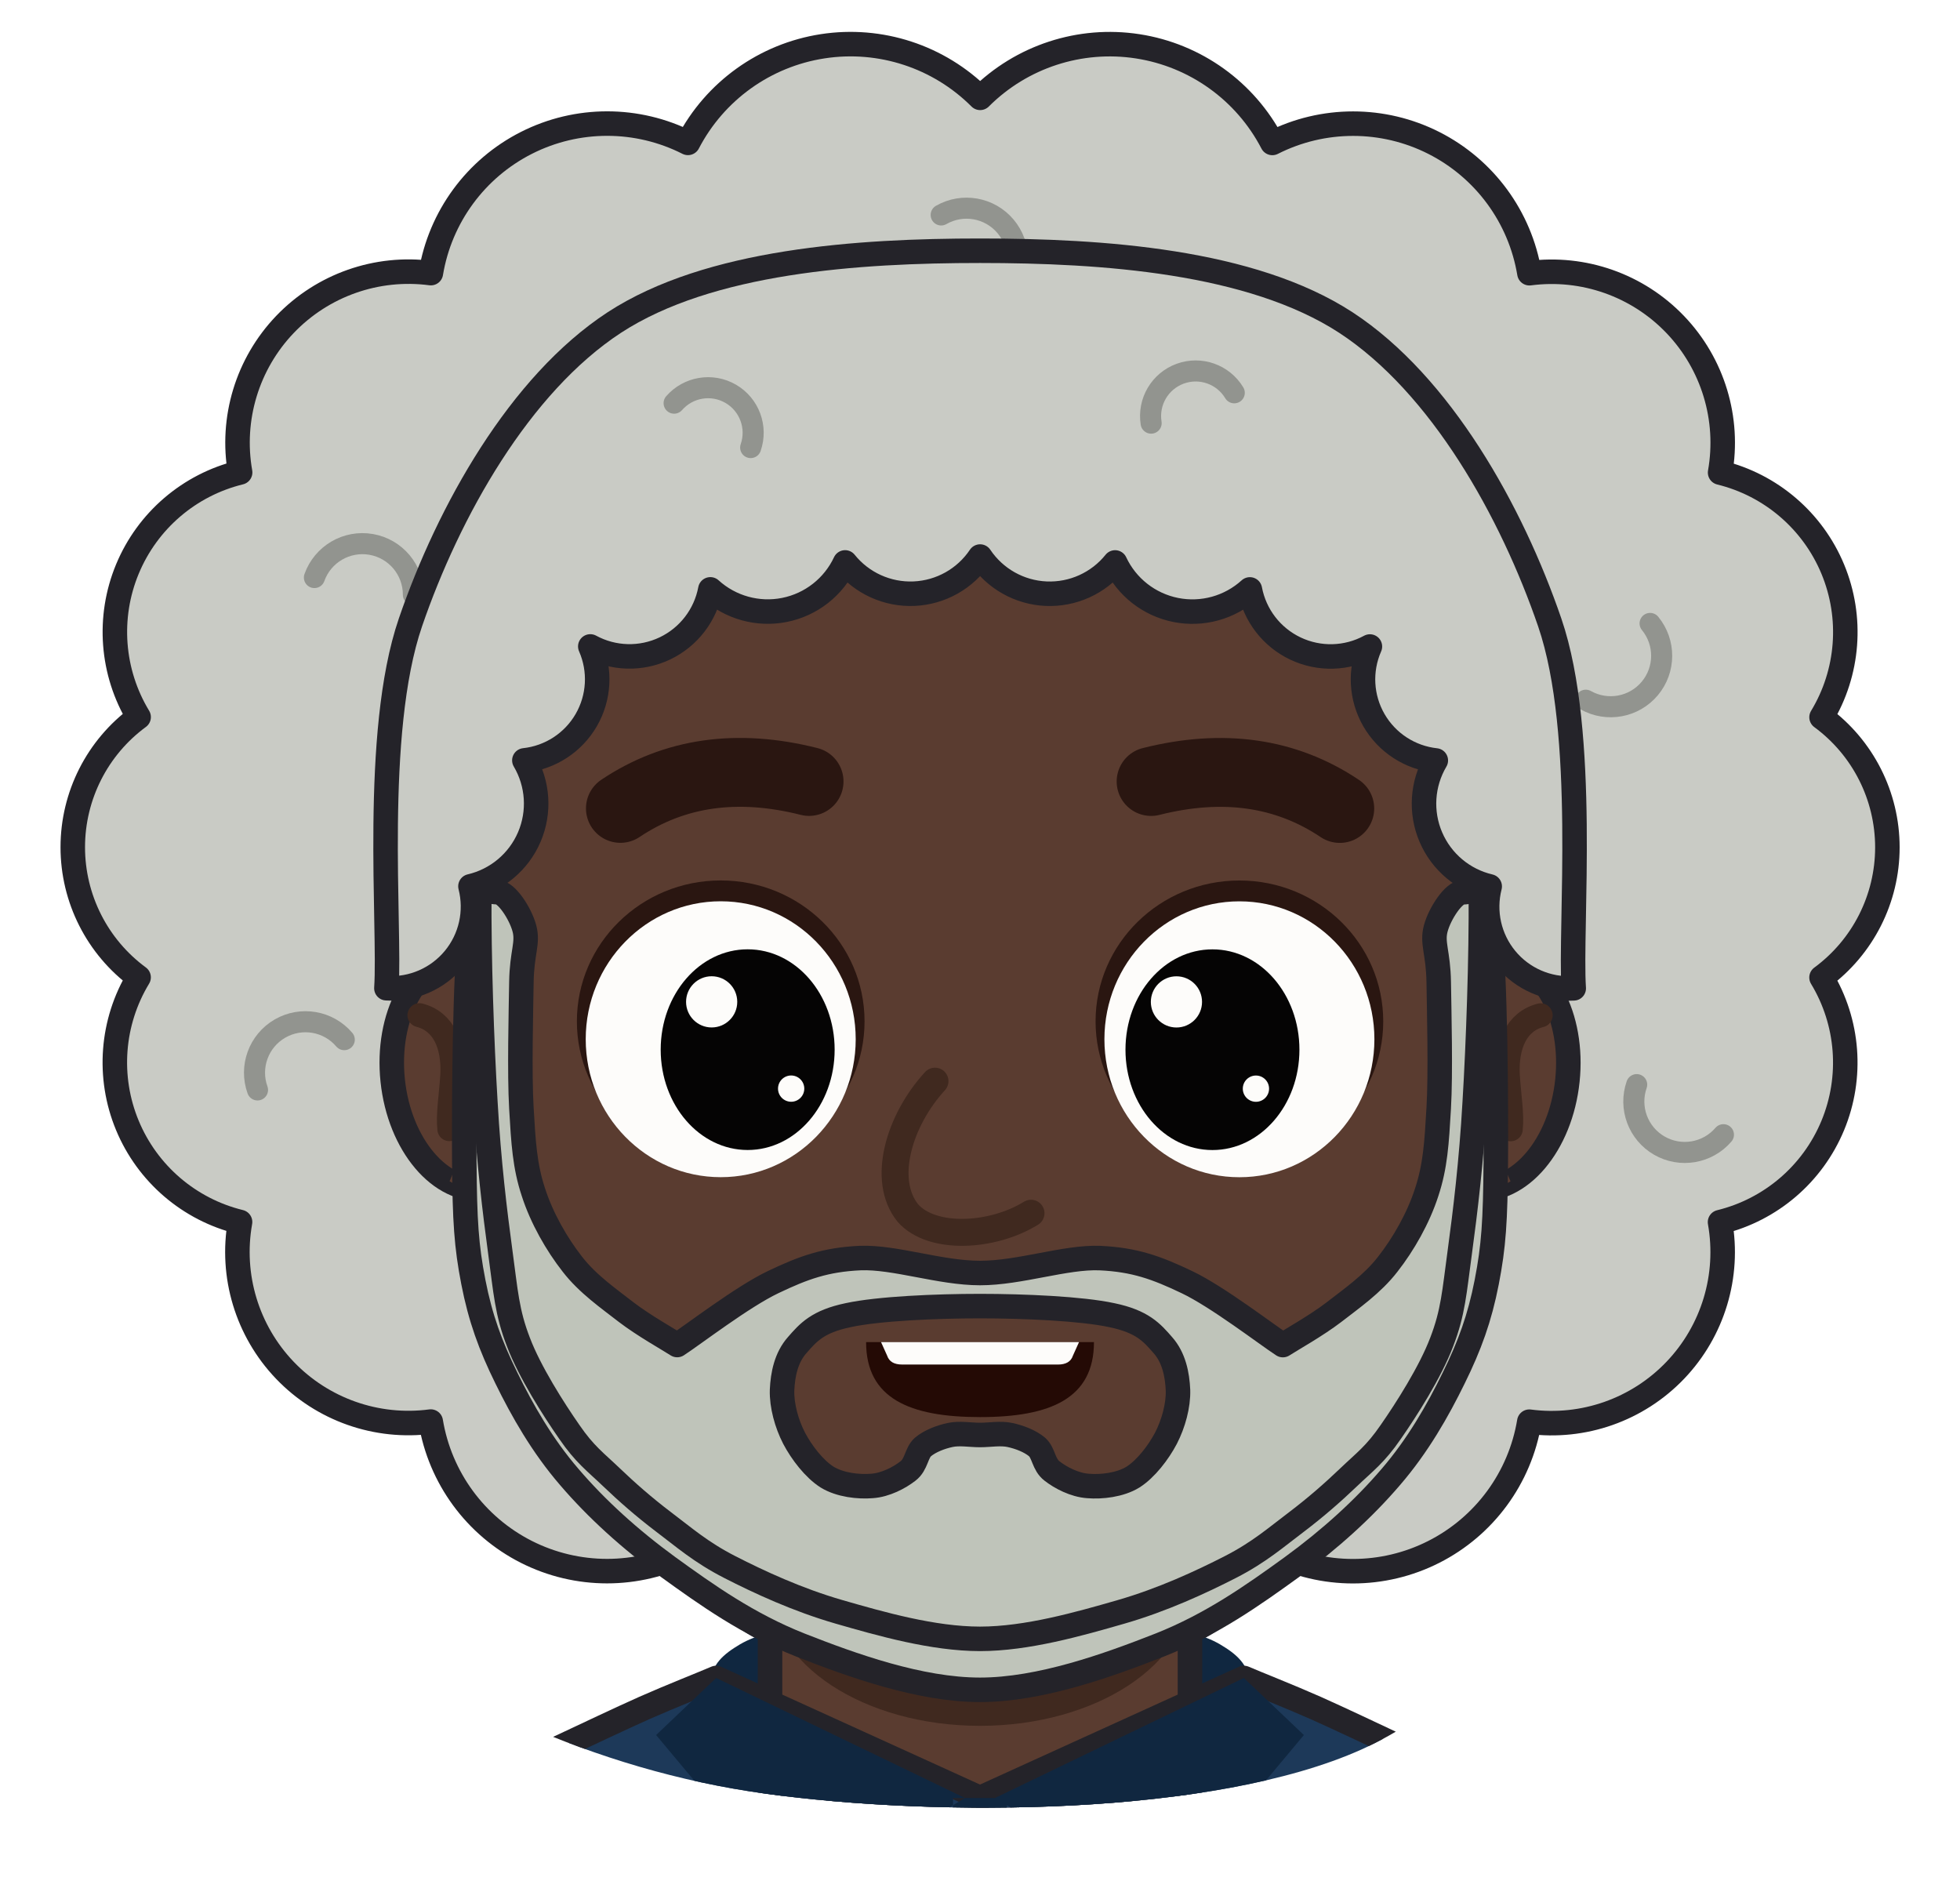
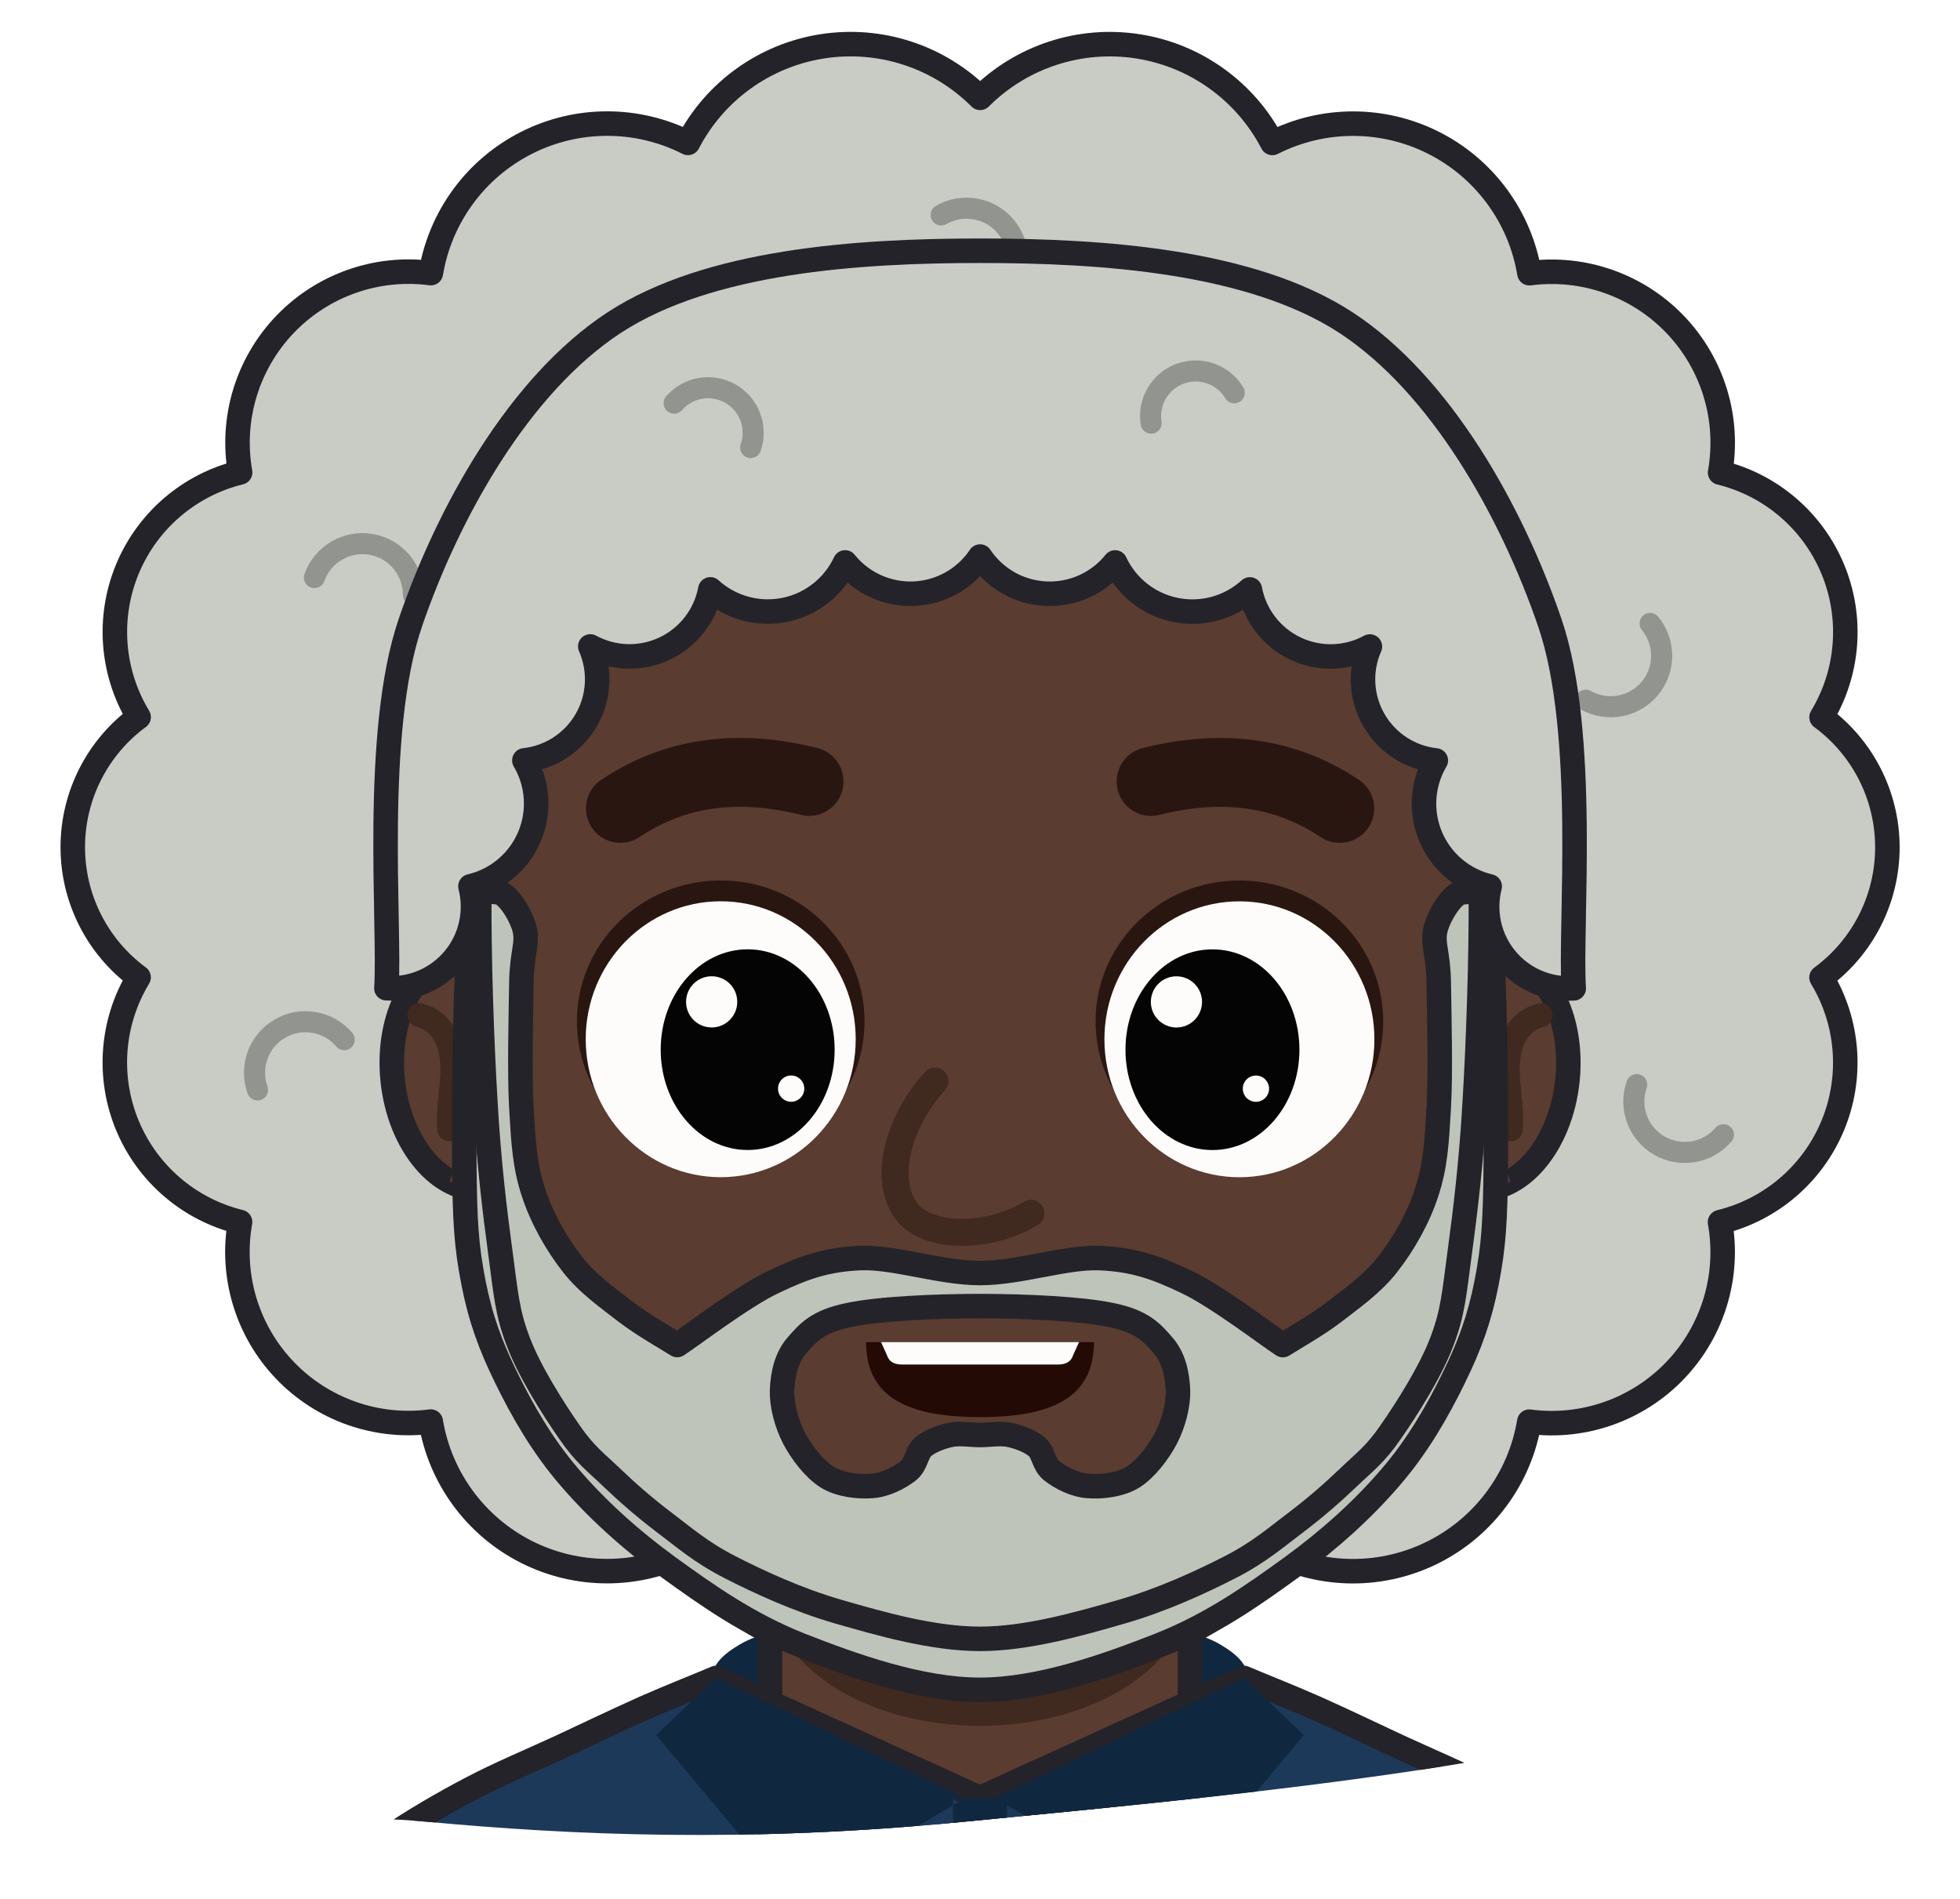
<svg xmlns="http://www.w3.org/2000/svg" viewBox="0 0 320 310" width="320" height="310">
  <defs>
    <clipPath id="cd9b">
      <rect x="-4000" y="-4000" width="9000" height="9000" />
    </clipPath>
    <clipPath id="cd9cr">
-       <path d="M851.24 543.04C859.33 600.19 829.32 668.04 799.05 724.66C768.52 781.03 734.33 852.79 668.57 882.54C603.08 912.03 481.47 912.55 405.27 902.11C328.82 891.67 260.45 858.01 210.60 819.39C160.50 780.77 112.23 733.01 105.18 669.86C98.13 606.71 129.71 497.63 168.33 439.96C206.95 382.55 269.84 350.20 337.69 324.88C405.27 299.57 505.48 278.70 574.37 288.09C643.00 297.48 703.80 339.24 749.99 381.77C796.18 424.05 843.15 485.89 851.24 543.04Z" />
+       <path d="M918.28 528.56C923.39 595.08 908.04 671.85 893.50 726.79C878.95 781.73 898.35 827.25 831.55 858.49C764.76 889.74 588.61 905.09 492.73 914.52C396.84 923.94 319.55 920.44 255.98 914.52C192.42 908.59 147.98 925.02 111.35 878.69C74.99 832.10 42.40 703.90 37.28 636.29C32.17 568.69 53.71 520.21 81.18 472.27C108.66 424.33 140.98 378.27 201.58 348.91C262.45 319.82 357.52 314.98 445.59 297.20C533.67 279.42 660.52 237.95 730.01 242.80C799.23 247.91 830.47 279.96 861.99 327.64C893.23 375.04 912.89 462.03 918.28 528.56Z" />
      <path d="M-473.50 -700.97L1473.50 -700.97L1473.50 664.63L-473.50 664.63Z" />
    </clipPath>
    <clipPath id="cd9s">
      <path d="M500 903.9L616.5 850.9C621.8 853.2 636.8 859.1 648.3 864.2C659.7 869.3 672.5 875.4 685.3 881.4C698.1 887.3 712.5 893.3 725 899.9C737.6 906.5 750.8 914.3 760.8 921.1C770.7 927.9 778 934.3 784.6 941C791.2 947.6 795.8 954.2 800.5 960.8C805.1 967.4 808.6 974.1 812.4 980.7C816.1 987.2 821.2 996.8 823 1000L177 1000C178.8 996.8 183.9 987.2 187.6 980.7C191.4 974.1 194.9 967.4 199.5 960.8C204.2 954.2 208.8 947.6 215.4 941C222 934.3 229.3 927.9 239.2 921.1C249.2 914.3 262.4 906.5 275 899.9C287.5 893.3 301.9 887.3 314.7 881.4C327.5 875.4 340.3 869.3 351.7 864.2C363.2 859.1 378.2 853.2 383.5 850.9L500 903.9Z" fill="#1D3959" stroke="#242329" stroke-width="10.82" stroke-linejoin="round" stroke-linecap="round" transform="translate(500 1014) scale(0.86) translate(-500 -1000)" />
      <path d="M488.1 903.9L511.9 903.9L511.9 972.7L488.1 972.7ZM493.4 903.9L383.5 850.9L357 876.1L417.9 948.9ZM506.6 903.9L616.5 850.9L643 876.1L582.1 948.9Z" fill="#102740" transform="translate(500 1014) scale(0.86) translate(-500 -1000)" />
    </clipPath>
    <clipPath id="cd9eL">
      <ellipse cx="385.5" cy="569" rx="59.6" ry="60.9" />
    </clipPath>
    <clipPath id="cd9eR">
      <ellipse cx="614.5" cy="569" rx="59.6" ry="60.9" />
    </clipPath>
    <filter id="cd9bl" x="-60%" y="-90%" width="220%" height="280%">
      <feGaussianBlur stdDeviation="15" />
    </filter>
    <clipPath id="cd9eo">
      <path d="M-1000 -1000H2000V2000H-1000Z" />
    </clipPath>
    <clipPath id="cd9ck">
      <ellipse cx="385.5" cy="561.1" rx="66.5" ry="65.2" />
      <ellipse cx="385.5" cy="569" rx="62.6" ry="63.9" />
      <ellipse cx="614.5" cy="561.1" rx="66.5" ry="65.2" />
      <ellipse cx="614.5" cy="569" rx="62.6" ry="63.9" />
    </clipPath>
  </defs>
  <g transform="translate(-55 -107) scale(0.43)">
    <g clip-path="url(#cd9b)">
      <g transform="translate(500 1014) scale(0.86) translate(-500 -1000)">
        <g transform="matrix(1 0.0001 -0.0001 1 0.08335 0.01754)">
          <path fill="#C9CBC5" data-o="f" d="M500 153.4A80.9 80.9 0 0 1 629 173.3A78.9 78.9 0 0 1 742.5 230.8A75.5 75.5 0 0 1 826.7 318.8A72.5 72.5 0 0 1 871.5 426.8A71.3 71.3 0 0 1 871.5 541.7A72.5 72.5 0 0 1 826.7 649.7A75.5 75.5 0 0 1 742.5 737.8A78.9 78.9 0 0 1 629 795.3A80.9 80.9 0 0 1 500 815.2A80.9 80.9 0 0 1 371 795.3A78.9 78.9 0 0 1 257.5 737.8A75.5 75.5 0 0 1 173.3 649.7A72.5 72.5 0 0 1 128.5 541.7A71.3 71.3 0 0 1 128.5 426.8A72.5 72.5 0 0 1 173.3 318.8A75.5 75.5 0 0 1 257.5 230.8A78.9 78.9 0 0 1 371 173.3A80.9 80.9 0 0 1 500 153.4Z" stroke="#242329" stroke-width="10.82" stroke-linejoin="round" stroke-linecap="round" />
          <path fill="none" stroke="#92948F" stroke-width="9.3" stroke-linecap="round" stroke-linejoin="round" d="M206.1 365.2A22.5 22.5 0 0 1 249.8 372.8M795.8 385.4A22.5 22.5 0 0 1 767.4 419.3M181 591.4A22.5 22.5 0 0 1 219.3 569.2M828.2 611.1A22.5 22.5 0 0 1 789.9 589M482.8 205.1A22.5 22.5 0 0 1 511.3 239" />
        </g>
        <g clip-path="url(#cd9cr)">
          <g transform="translate(0 0.06)">
            <path d="M500 824.5C525.6 824.5 558.7 826.2 576.8 828.4C594.9 830.7 601.5 833.1 608.5 837.7C615.6 842.3 619.6 847.4 619.1 856.2C618.7 865.1 625.8 880.5 605.9 890.7C586 900.8 535.3 917.1 500 917.1C464.7 917.1 414 900.8 394.1 890.7C374.2 880.5 381.3 865.1 380.9 856.2C380.4 847.4 384.4 842.3 391.5 837.7C398.5 833.1 405.1 830.7 423.2 828.4C441.3 826.2 474.4 824.5 500 824.5Z" fill="#102740" />
          </g>
        </g>
        <g clip-path="url(#cd9cr)">
          <g transform="translate(0 0.06)">
            <path d="M407.3 768.9L407.3 935.7Q407.3 967.4 439.1 967.4L560.9 967.4Q592.7 967.4 592.7 935.7L592.7 768.9Z" fill="#5A3C30" stroke="#242329" stroke-width="10.82" stroke-linejoin="round" stroke-linecap="round" />
            <ellipse cx="500" cy="811.2" rx="92.7" ry="60.9" fill="#40291F" />
          </g>
        </g>
        <g transform="matrix(1 0.0001 -0.0001 1 0.08335 0.01754)">
          <ellipse cx="275.6" cy="583.6" rx="35.1" ry="51.6" transform="rotate(-6 275.6 583.6)" fill="#5A3C30" stroke="#242329" stroke-width="10.82" stroke-linejoin="round" stroke-linecap="round" />
          <ellipse cx="724.4" cy="583.6" rx="35.1" ry="51.6" transform="rotate(6 724.4 583.6)" fill="#5A3C30" stroke="#242329" stroke-width="10.82" stroke-linejoin="round" stroke-linecap="round" />
          <path d="M281.3 496.1C281.3 518.4 271 529.5 260.6 535.4L286.2 583.6ZM718.7 496.1C718.7 518.4 729 529.5 739.4 535.4L713.8 583.6ZM291.8 671C288.8 648.8 276.3 637.3 265.8 631.7L286.2 583.6ZM708.2 671C711.2 648.8 723.7 637.3 734.2 631.7L713.8 583.6Z" fill="#5A3C30" />
          <path d="M252.5 558.4C263.1 561.1 267.7 571.6 267 584.9C266.4 594.2 265 602.1 265.7 608.7M747.5 558.4C736.9 561.1 732.3 571.6 733 584.9C733.6 594.2 735 602.1 734.3 608.7" fill="none" stroke="#40291F" stroke-width="10.6" stroke-linecap="round" stroke-linejoin="round" />
        </g>
        <g transform="matrix(1 0.0001 -0.0001 1 0.08335 0.01754)">
          <path d="M500 255.3C526.5 255.3 554.7 258.6 579.4 265.9C604.1 273.2 628.8 284 648.3 299C667.7 314 684.4 334.9 695.9 355.9C707.4 376.8 712.9 400 717.1 424.7C721.3 449.4 720.8 475.5 721.1 504.1C721.3 532.8 720 570.3 718.4 596.8C716.9 623.3 714.2 645.3 711.8 663C709.4 680.6 708.9 689.5 703.8 702.7C698.8 715.9 688.2 732.5 681.3 742.4C674.5 752.3 669.8 755.6 662.8 762.3C655.9 768.9 648.4 775.5 639.7 782.1C630.9 788.7 623.4 795.4 610.5 802C597.6 808.6 580.6 816.5 562.2 821.8C543.8 827.1 520.7 833.7 500 833.7C479.3 833.7 456.2 827.1 437.8 821.8C419.4 816.5 402.4 808.6 389.5 802C376.6 795.4 369.1 788.7 360.3 782.1C351.6 775.5 344.1 768.9 337.2 762.3C330.2 755.6 325.5 752.3 318.7 742.4C311.8 732.5 301.2 715.9 296.2 702.7C291.1 689.5 290.6 680.6 288.2 663C285.8 645.3 283.1 623.3 281.6 596.8C280 570.3 278.7 532.8 278.9 504.1C279.2 475.5 278.7 449.4 282.9 424.7C287.1 400 292.6 376.8 304.1 355.9C315.6 334.9 332.3 314 351.7 299C371.2 284 395.9 273.2 420.6 265.9C445.3 258.6 473.5 255.3 500 255.3Z" fill="#5A3C30" data-sk="1" stroke="#242329" stroke-width="10.82" stroke-linejoin="round" stroke-linecap="round" />
        </g>
        <g clip-path="url(#cd9cr)">
          <g transform="translate(0 0.13)">
            <path d="M500 903.9L616.5 850.9C621.8 853.2 636.8 859.1 648.3 864.2C659.7 869.3 672.5 875.4 685.3 881.4C698.1 887.3 712.5 893.3 725 899.9C737.6 906.5 750.8 914.3 760.8 921.1C770.7 927.9 778 934.3 784.6 941C791.2 947.6 795.8 954.2 800.5 960.8C805.1 967.4 808.6 974.1 812.4 980.7C816.1 987.2 821.2 996.8 823 1000L177 1000C178.8 996.8 183.9 987.2 187.6 980.7C191.4 974.1 194.9 967.4 199.5 960.8C204.2 954.2 208.8 947.6 215.4 941C222 934.3 229.3 927.9 239.2 921.1C249.2 914.3 262.4 906.5 275 899.9C287.5 893.3 301.9 887.3 314.7 881.4C327.5 875.4 340.3 869.3 351.7 864.2C363.2 859.1 378.2 853.2 383.5 850.9L500 903.9Z" fill="#1D3959" stroke="#242329" stroke-width="10.82" stroke-linejoin="round" stroke-linecap="round" />
            <path d="M488.1 903.9L511.9 903.9L511.9 972.7L488.1 972.7ZM493.4 903.9L383.5 850.9L357 876.1L417.9 948.9ZM506.6 903.9L616.5 850.9L643 876.1L582.1 948.9Z" fill="#102740" />
          </g>
        </g>
        <g transform="matrix(1 0.0001 -0.0001 1 0.08335 0.01754)">
          <g filter="url(#cd9bl)">
            <ellipse cx="330.6" cy="668.3" rx="35.7" ry="19.9" fill="#8B4735" opacity="0.000" transform="matrix(0.4 0 0 0.4 198.36 400.98)" />
          </g>
          <g filter="url(#cd9bl)">
            <ellipse cx="669.4" cy="668.3" rx="35.7" ry="19.9" fill="#8B4735" opacity="0.000" transform="matrix(0.4 0 0 0.4 401.64 400.98)" />
          </g>
        </g>
        <g transform="matrix(1 0.0001 -0.0001 1 0.08335 0.01754)">
          <path d="M633.7 704C637.4 701.6 648.5 695.4 656.2 689.5C663.9 683.5 673.2 677.1 680 668.3C686.9 659.5 693.5 648 697.2 636.5C701 625 701.6 614.9 702.5 599.4C703.4 584 702.7 557.1 702.5 543.8C702.3 530.6 699.4 526.6 701.2 520C703 513.4 709.1 504.1 713.1 504.1C717.1 504.1 722.6 500.2 725 520C727.5 539.9 727.9 597.2 727.7 623.3C727.5 649.3 726.8 660.3 723.7 676.2C720.6 692.1 716.2 704.2 709.1 718.6C702.1 732.9 693.3 748.4 681.3 762.3C669.4 776.2 654.7 789.6 637.7 802C620.7 814.3 602.4 827.3 579.4 836.4C556.5 845.4 526.5 856.2 500 856.2C473.5 856.2 443.5 845.4 420.6 836.4C397.6 827.3 379.3 814.3 362.3 802C345.3 789.6 330.6 776.2 318.7 762.3C306.7 748.4 297.9 732.9 290.9 718.6C283.8 704.2 279.4 692.1 276.3 676.2C273.2 660.3 272.5 649.3 272.3 623.3C272.1 597.2 272.5 539.9 275 520C277.4 500.2 282.9 504.1 286.9 504.1C290.9 504.1 297 513.4 298.8 520C300.6 526.6 297.7 530.6 297.5 543.8C297.3 557.1 296.6 584 297.5 599.4C298.4 614.9 299 625 302.8 636.5C306.5 648 313.1 659.5 320 668.3C326.8 677.1 336.1 683.5 343.8 689.5C351.5 695.4 362.6 701.6 366.3 704C373.4 699.4 395.2 682.6 408.7 676.2C422.1 669.8 431.8 666.3 447.1 665.6C462.3 665 482.4 672.2 500 672.2C517.6 672.2 537.7 665 552.9 665.6C568.2 666.3 577.9 669.8 591.3 676.2C604.8 682.6 626.6 699.4 633.7 704ZM500 686.8C519.4 686.8 544.8 687.9 558.2 690.8C571.7 693.6 575.9 698.5 580.7 704C585.6 709.5 587.1 717 587.4 723.9C587.6 730.7 585.4 738.7 582.1 745.1C578.8 751.4 573.2 758.7 567.5 762.3C561.8 765.8 553.6 766.7 547.7 766.2C541.7 765.8 535.5 762.5 531.8 759.6C528 756.7 528.2 751.7 525.2 749C522.1 746.4 517.4 744.6 513.2 743.7C509 742.8 504.4 743.7 500 743.7C495.6 743.7 491 742.8 486.8 743.7C482.6 744.6 477.9 746.4 474.8 749C471.8 751.7 472 756.7 468.2 759.6C464.5 762.5 458.3 765.8 452.3 766.2C446.4 766.7 438.2 765.8 432.5 762.3C426.8 758.7 421.2 751.4 417.9 745.1C414.6 738.7 412.4 730.7 412.6 723.9C412.9 717 414.4 709.5 419.3 704C424.1 698.5 428.3 693.6 441.8 690.8C455.2 687.9 480.6 686.8 500 686.8Z" fill="#BFC4BA" fill-rule="evenodd" stroke="#242329" stroke-width="10.82" stroke-linejoin="round" stroke-linecap="round" />
          <path d="M500 255.3C526.5 255.3 554.7 258.6 579.4 265.9C604.1 273.2 628.8 284 648.3 299C667.7 314 684.4 334.9 695.9 355.9C707.4 376.8 712.9 400 717.1 424.7C721.3 449.4 720.8 475.5 721.1 504.1C721.3 532.8 720 570.3 718.4 596.8C716.9 623.3 714.2 645.3 711.8 663C709.4 680.6 708.9 689.5 703.8 702.7C698.8 715.9 688.2 732.5 681.3 742.4C674.5 752.3 669.8 755.6 662.8 762.3C655.9 768.9 648.4 775.5 639.7 782.1C630.9 788.7 623.4 795.4 610.5 802C597.6 808.6 580.6 816.5 562.2 821.8C543.8 827.1 520.7 833.7 500 833.7C479.3 833.7 456.2 827.1 437.8 821.8C419.4 816.5 402.4 808.6 389.5 802C376.6 795.4 369.1 788.7 360.3 782.1C351.6 775.5 344.1 768.9 337.2 762.3C330.2 755.6 325.5 752.3 318.7 742.4C311.8 732.5 301.2 715.9 296.2 702.7C291.1 689.5 290.6 680.6 288.2 663C285.8 645.3 283.1 623.3 281.6 596.8C280 570.3 278.7 532.8 278.9 504.1C279.2 475.5 278.7 449.4 282.9 424.7C287.1 400 292.6 376.8 304.1 355.9C315.6 334.9 332.3 314 351.7 299C371.2 284 395.9 273.2 420.6 265.9C445.3 258.6 473.5 255.3 500 255.3Z" fill="none" stroke="#242329" stroke-width="10.82" stroke-linejoin="round" stroke-linecap="round" />
        </g>
        <g transform="matrix(1 0.0001 -0.0001 1 0.08335 0.01754)">
          <path fill="#C9CBC5" data-o="f" d="M237.9 546.5C239.7 519.6 231.7 434 248.5 385C265.3 336 296.6 280 338.5 252.6C380.4 225.3 446.2 220.9 500 220.9C553.8 220.9 619.6 225.3 661.5 252.6C703.4 280 734.7 336 751.5 385C768.3 434 760.3 519.6 762.1 546.5A36.1 36.1 0 0 1 725 501.5A37.5 37.5 0 0 1 701.2 445.9A36 36 0 0 1 672.1 395.6A36.3 36.3 0 0 1 619.1 370.4A37.7 37.7 0 0 1 559.6 358.5A37 37 0 0 1 500 355.9A37 37 0 0 1 440.4 358.5A37.7 37.7 0 0 1 380.9 370.4A36.3 36.3 0 0 1 327.9 395.6A36 36 0 0 1 298.8 445.9A37.5 37.5 0 0 1 275 501.5A36.1 36.1 0 0 1 237.9 546.5Z" stroke="#242329" stroke-width="10.82" stroke-linejoin="round" stroke-linecap="round" />
          <path fill="none" stroke="#92948F" stroke-width="9.3" stroke-linecap="round" stroke-linejoin="round" d="M364.9 288.2A19.9 19.9 0 0 1 398.7 307.8M575.5 297A19.9 19.9 0 0 1 612.2 283.6" />
        </g>
        <g transform="matrix(1 0.0001 -0.0001 1 0.08335 0.01754)">
          <g clip-path="url(#cd9eo)" display="inline">
            <g>
              <ellipse cx="385.5" cy="561.1" rx="63.5" ry="62.2" fill="#2A1611" />
              <ellipse cx="385.5" cy="569" rx="59.6" ry="60.9" fill="#FDFCFA" />
              <g clip-path="url(#cd9eL)">
                <g transform="translate(0.00 0.00)">
                  <ellipse cx="397.4" cy="573.6" rx="38.4" ry="44.3" fill="#050404" />
                  <circle cx="381.5" cy="552.5" r="11.3" fill="#FDFCFA" />
                  <circle cx="416.6" cy="590.8" r="5.8" fill="#FDFCFA" />
                </g>
              </g>
            </g>
            <g>
              <ellipse cx="614.5" cy="561.1" rx="63.5" ry="62.2" fill="#2A1611" />
              <ellipse cx="614.5" cy="569" rx="59.6" ry="60.9" fill="#FDFCFA" />
              <g clip-path="url(#cd9eR)">
                <g transform="translate(0.00 0.00)">
                  <ellipse cx="602.6" cy="573.6" rx="38.4" ry="44.3" fill="#050404" />
                  <circle cx="586.7" cy="552.5" r="11.3" fill="#FDFCFA" />
                  <circle cx="621.8" cy="590.8" r="5.8" fill="#FDFCFA" />
                </g>
              </g>
            </g>
          </g>
          <g clip-path="url(#cd9ck)">
            <g>
              <path d="M312.7 618C312.7 669.6 458.3 669.6 458.3 618Q385.5 596.8 312.7 618ZM541.7 618C541.7 669.6 687.3 669.6 687.3 618Q614.5 596.8 541.7 618Z" fill="#5A3C30" display="none" />
            </g>
          </g>
          <path fill="none" stroke="#2A1611" stroke-linecap="round" stroke-linejoin="round" display="none" />
          <path fill="none" stroke="#2A1611" stroke-width="30.4" stroke-linecap="round" stroke-linejoin="round" d="M341.2 467.1Q376.9 443.2 424.5 455.2M658.8 467.1Q623.1 443.2 575.5 455.2" transform="translate(0 0.00)" />
          <g>
            <path d="M480.1 587.5C464.3 604.7 456.3 631.2 468.2 645.8C478.8 657.7 505.3 656.4 522.5 645.8" fill="none" stroke="#40291F" stroke-width="11.9" stroke-linecap="round" stroke-linejoin="round" />
          </g>
          <path fill="#240A05" stroke="#240A05" stroke-linejoin="round" stroke-linecap="round" d="M449.7 702.7C466.5 702.7 483.2 702.7 500.0 702.7C516.8 702.7 533.5 702.7 550.3 702.7C550.3 727.5 531.2 735.8 500.0 735.8C468.8 735.8 449.7 727.5 449.7 702.7Z" stroke-width="0.01" />
          <path fill="#FDFCFA" display="inline" d="M456.3 702.7L543.7 702.7L541.0 708.7Q539.7 712.6 534.4 712.6L465.6 712.6Q460.3 712.6 459.0 708.7Z" transform="matrix(1 0 0 1 0 0)" />
          <g>
            <path d="M469.6 731.4Q500 714.2 530.4 731.4Q500 745.1 469.6 731.4Z" fill="#D9604A" display="none" />
          </g>
        </g>
      </g>
    </g>
    <g clip-path="url(#cd9b)">
      <g transform="translate(0 0.00)" />
    </g>
  </g>
</svg>
